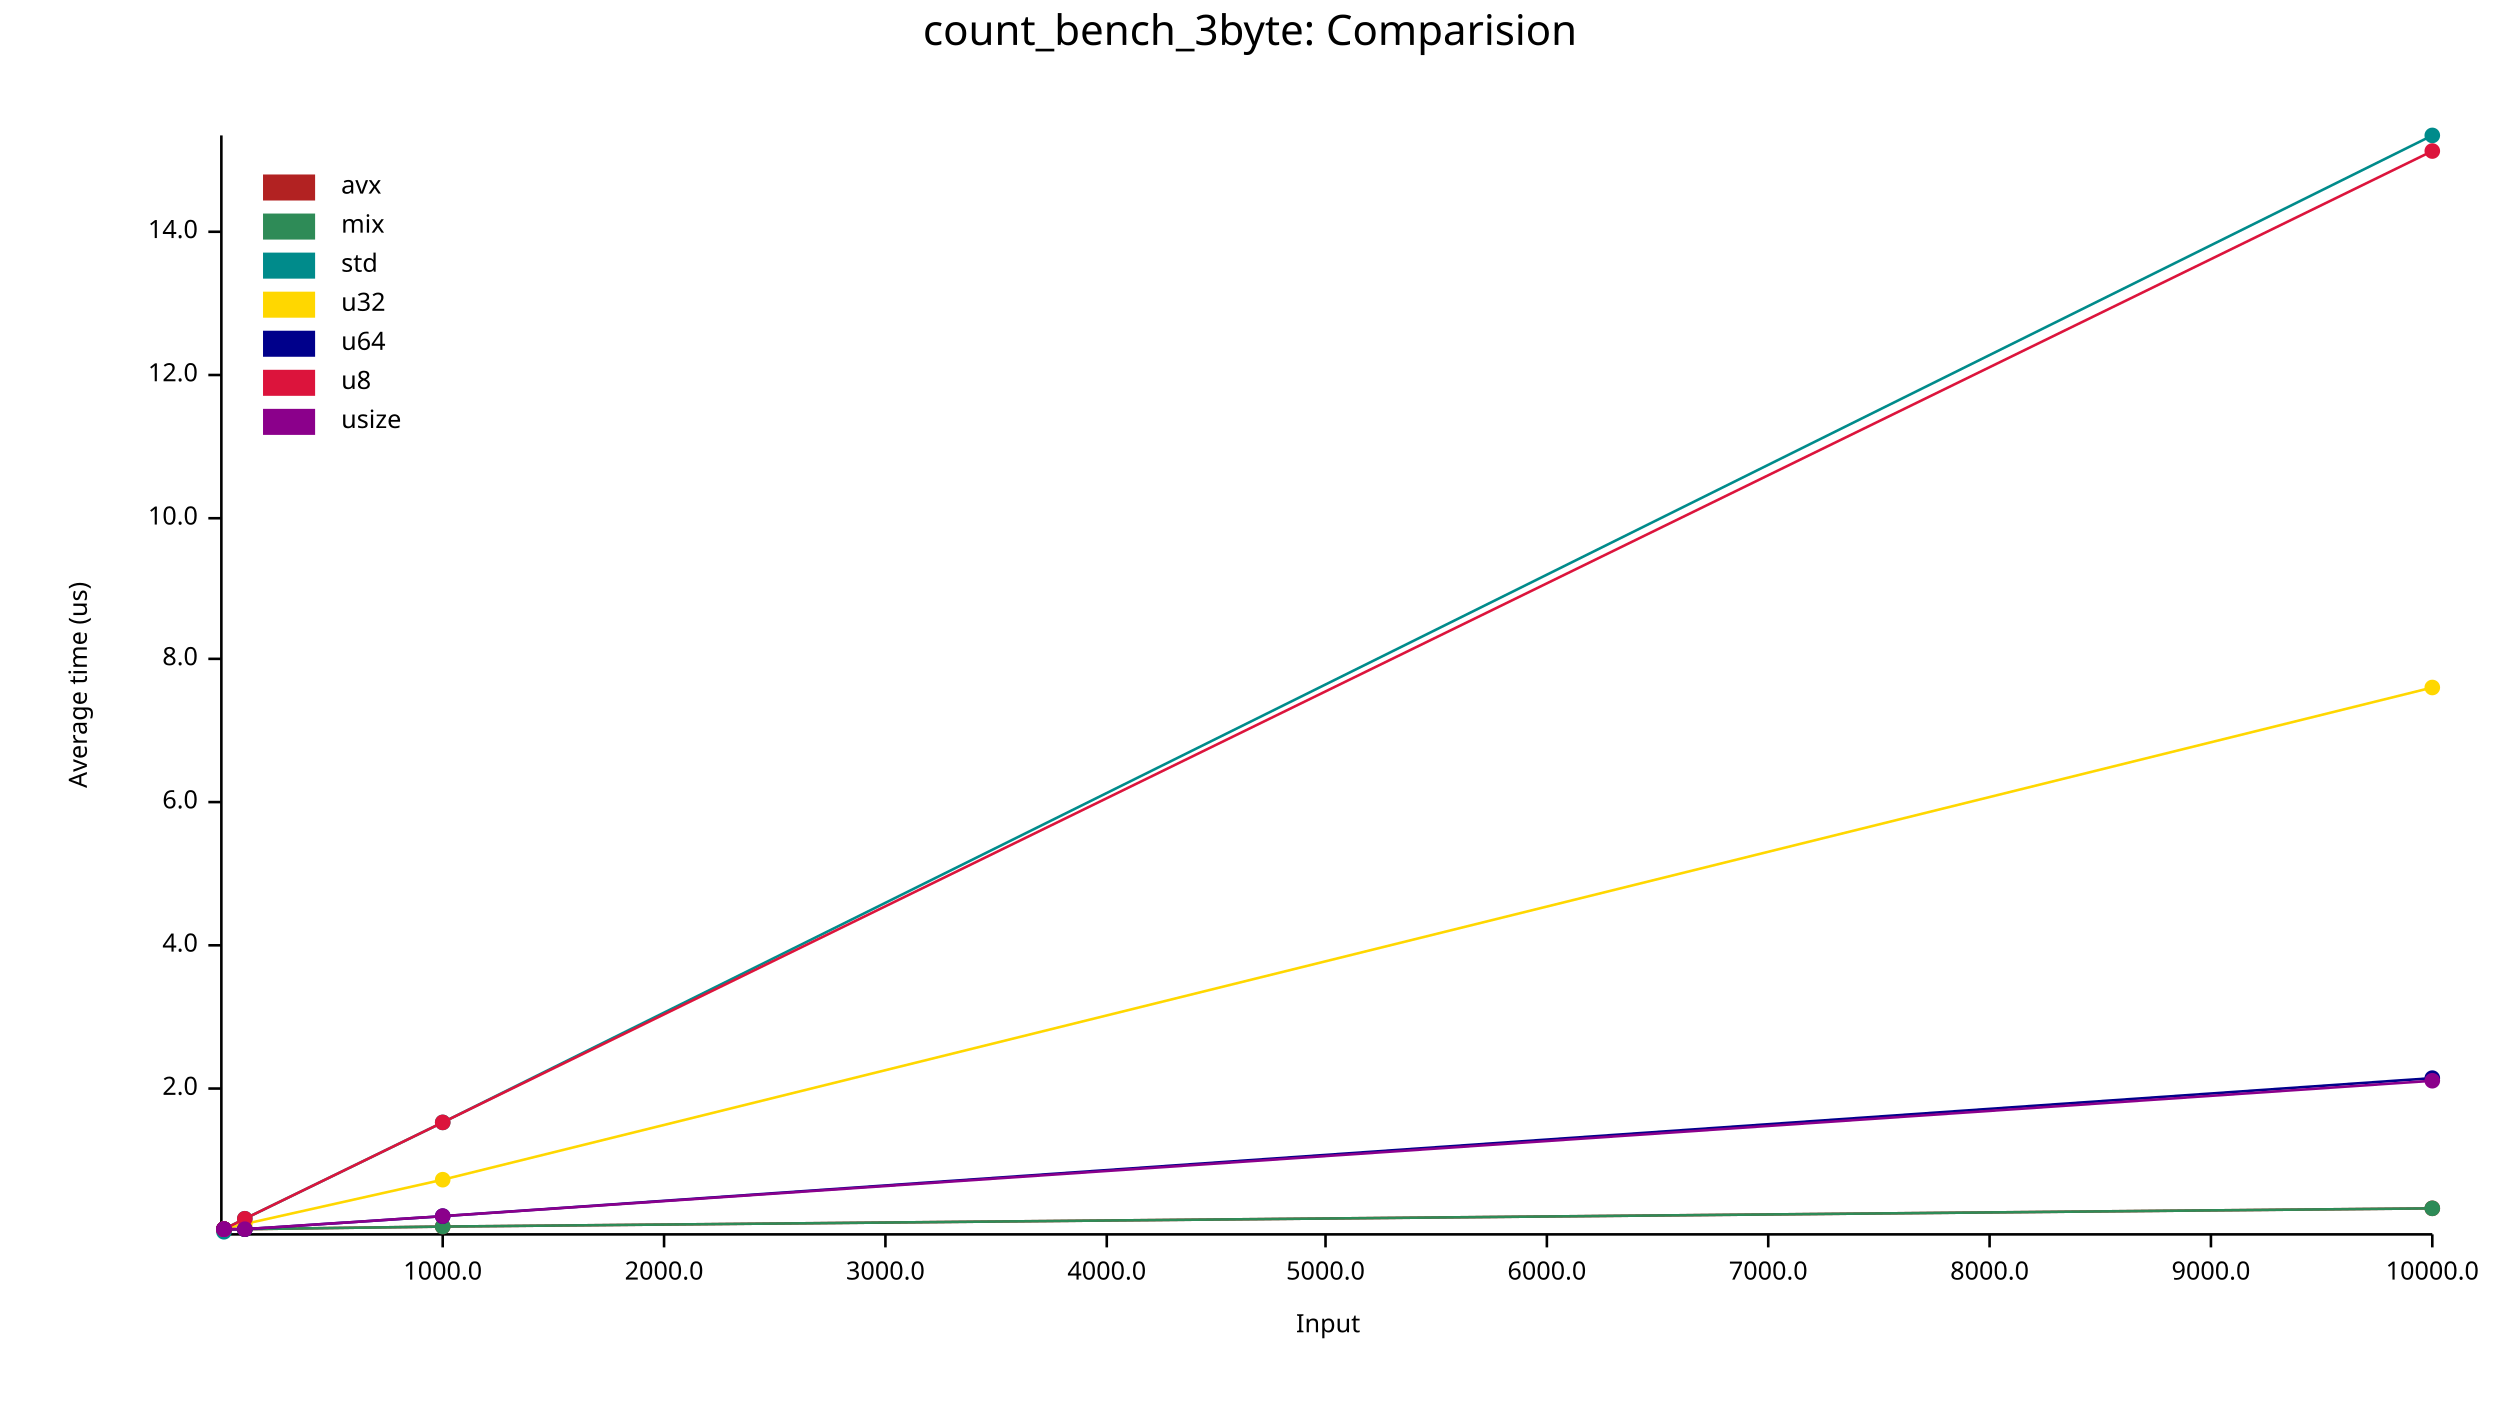
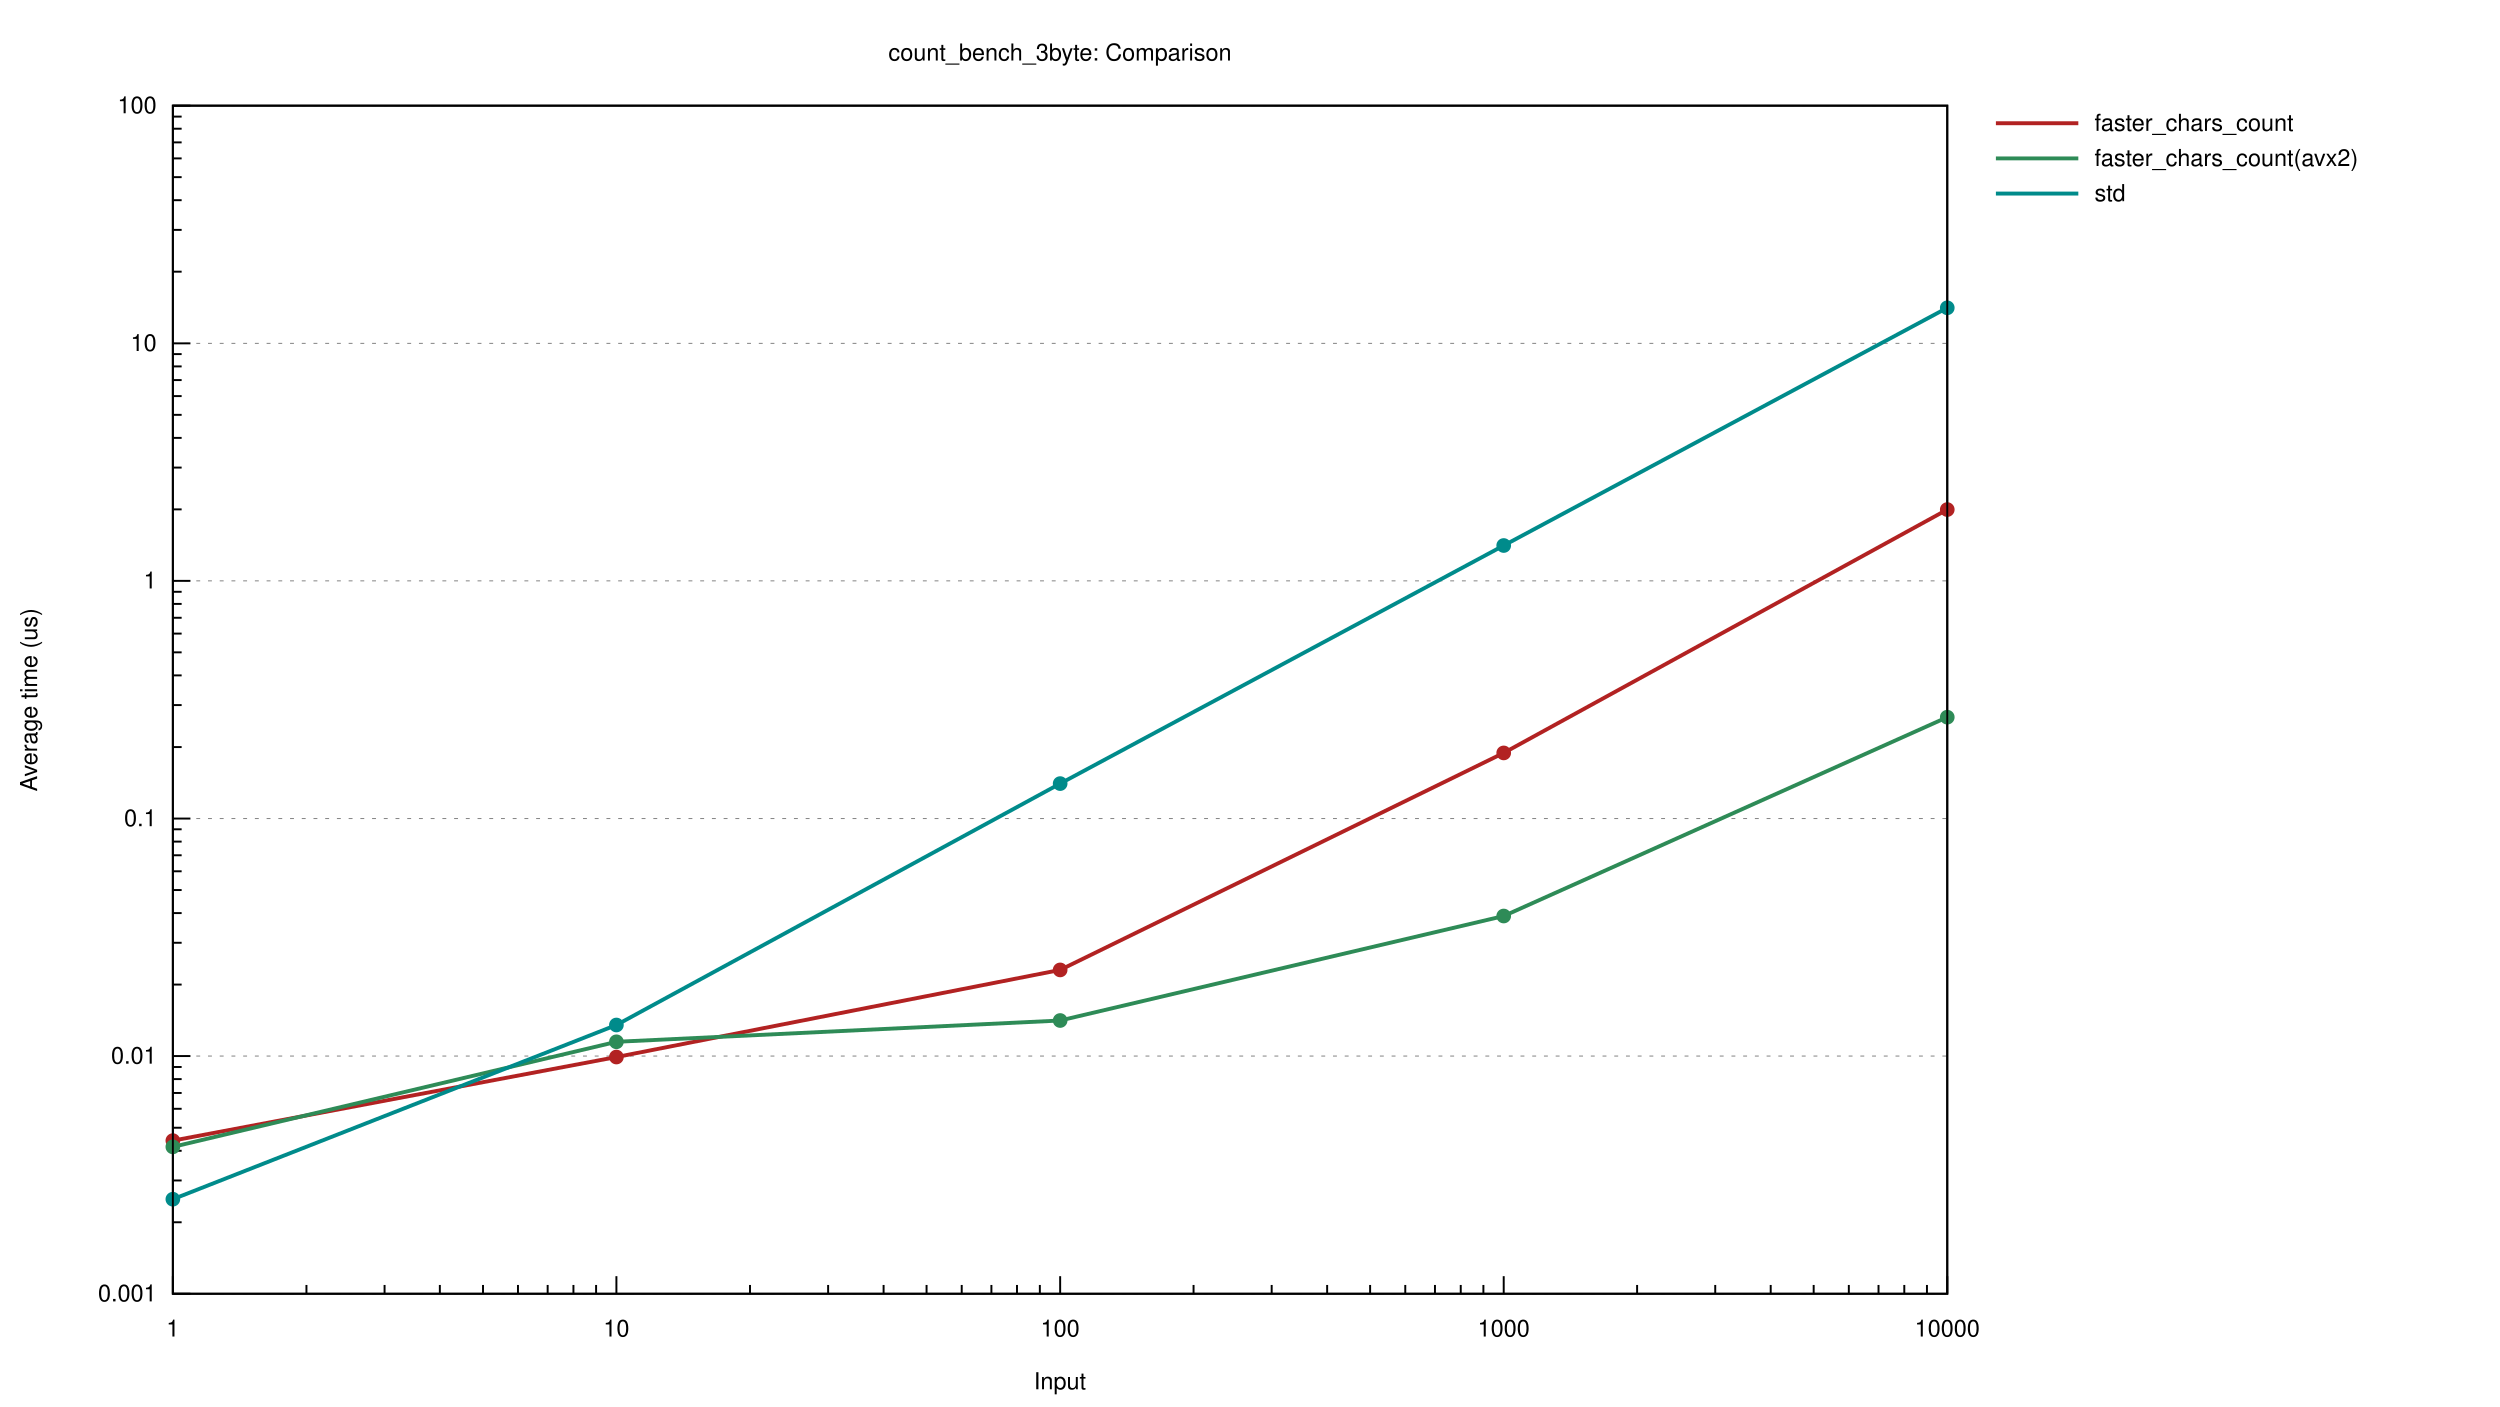
- <svg xmlns="http://www.w3.org/2000/svg" width="960" height="540" viewBox="0 0 960 540">
-   <text x="480" y="5" dy="0.76em" text-anchor="middle" font-family="sans-serif" font-size="16.129" opacity="1" fill="#000000">
- count_bench_3byte: Comparision
- </text>
-   <text x="26" y="263" dy="0.76em" text-anchor="middle" font-family="sans-serif" font-size="9.677" opacity="1" fill="#000000" transform="rotate(270, 26, 263)">
- Average time (us)
- </text>
-   <text x="510" y="514" dy="-0.5ex" text-anchor="middle" font-family="sans-serif" font-size="9.677" opacity="1" fill="#000000">
- Input
- </text>
-   <polyline fill="none" opacity="1" stroke="#000000" stroke-width="1" points="85,52 85,474 " />
-   <text x="76" y="418" dy="0.5ex" text-anchor="end" font-family="sans-serif" font-size="9.677" opacity="1" fill="#000000">
- 2.0
- </text>
-   <polyline fill="none" opacity="1" stroke="#000000" stroke-width="1" points="80,418 85,418 " />
-   <text x="76" y="363" dy="0.5ex" text-anchor="end" font-family="sans-serif" font-size="9.677" opacity="1" fill="#000000">
- 4.0
- </text>
-   <polyline fill="none" opacity="1" stroke="#000000" stroke-width="1" points="80,363 85,363 " />
-   <text x="76" y="308" dy="0.5ex" text-anchor="end" font-family="sans-serif" font-size="9.677" opacity="1" fill="#000000">
- 6.0
- </text>
-   <polyline fill="none" opacity="1" stroke="#000000" stroke-width="1" points="80,308 85,308 " />
-   <text x="76" y="253" dy="0.5ex" text-anchor="end" font-family="sans-serif" font-size="9.677" opacity="1" fill="#000000">
- 8.0
- </text>
-   <polyline fill="none" opacity="1" stroke="#000000" stroke-width="1" points="80,253 85,253 " />
-   <text x="76" y="199" dy="0.5ex" text-anchor="end" font-family="sans-serif" font-size="9.677" opacity="1" fill="#000000">
- 10.0
- </text>
-   <polyline fill="none" opacity="1" stroke="#000000" stroke-width="1" points="80,199 85,199 " />
-   <text x="76" y="144" dy="0.5ex" text-anchor="end" font-family="sans-serif" font-size="9.677" opacity="1" fill="#000000">
- 12.0
- </text>
-   <polyline fill="none" opacity="1" stroke="#000000" stroke-width="1" points="80,144 85,144 " />
-   <text x="76" y="89" dy="0.5ex" text-anchor="end" font-family="sans-serif" font-size="9.677" opacity="1" fill="#000000">
- 14.0
- </text>
-   <polyline fill="none" opacity="1" stroke="#000000" stroke-width="1" points="80,89 85,89 " />
-   <polyline fill="none" opacity="1" stroke="#000000" stroke-width="1" points="86,474 934,474 " />
-   <text x="170" y="484" dy="0.76em" text-anchor="middle" font-family="sans-serif" font-size="9.677" opacity="1" fill="#000000">
- 1000.0
- </text>
-   <polyline fill="none" opacity="1" stroke="#000000" stroke-width="1" points="170,474 170,479 " />
-   <text x="255" y="484" dy="0.76em" text-anchor="middle" font-family="sans-serif" font-size="9.677" opacity="1" fill="#000000">
- 2000.0
- </text>
-   <polyline fill="none" opacity="1" stroke="#000000" stroke-width="1" points="255,474 255,479 " />
-   <text x="340" y="484" dy="0.76em" text-anchor="middle" font-family="sans-serif" font-size="9.677" opacity="1" fill="#000000">
- 3000.0
- </text>
-   <polyline fill="none" opacity="1" stroke="#000000" stroke-width="1" points="340,474 340,479 " />
-   <text x="425" y="484" dy="0.76em" text-anchor="middle" font-family="sans-serif" font-size="9.677" opacity="1" fill="#000000">
- 4000.0
- </text>
-   <polyline fill="none" opacity="1" stroke="#000000" stroke-width="1" points="425,474 425,479 " />
-   <text x="509" y="484" dy="0.76em" text-anchor="middle" font-family="sans-serif" font-size="9.677" opacity="1" fill="#000000">
- 5000.0
- </text>
-   <polyline fill="none" opacity="1" stroke="#000000" stroke-width="1" points="509,474 509,479 " />
-   <text x="594" y="484" dy="0.76em" text-anchor="middle" font-family="sans-serif" font-size="9.677" opacity="1" fill="#000000">
- 6000.0
- </text>
-   <polyline fill="none" opacity="1" stroke="#000000" stroke-width="1" points="594,474 594,479 " />
-   <text x="679" y="484" dy="0.76em" text-anchor="middle" font-family="sans-serif" font-size="9.677" opacity="1" fill="#000000">
- 7000.0
- </text>
-   <polyline fill="none" opacity="1" stroke="#000000" stroke-width="1" points="679,474 679,479 " />
-   <text x="764" y="484" dy="0.76em" text-anchor="middle" font-family="sans-serif" font-size="9.677" opacity="1" fill="#000000">
- 8000.0
- </text>
-   <polyline fill="none" opacity="1" stroke="#000000" stroke-width="1" points="764,474 764,479 " />
-   <text x="849" y="484" dy="0.76em" text-anchor="middle" font-family="sans-serif" font-size="9.677" opacity="1" fill="#000000">
- 9000.0
- </text>
-   <polyline fill="none" opacity="1" stroke="#000000" stroke-width="1" points="849,474 849,479 " />
-   <text x="934" y="484" dy="0.76em" text-anchor="middle" font-family="sans-serif" font-size="9.677" opacity="1" fill="#000000">
- 10000.0
- </text>
-   <polyline fill="none" opacity="1" stroke="#000000" stroke-width="1" points="934,474 934,479 " />
-   <circle cx="86" cy="472" r="3" opacity="1" fill="#B22222" stroke="none" />
-   <circle cx="86" cy="472" r="3" opacity="1" fill="#B22222" stroke="none" />
-   <circle cx="94" cy="472" r="3" opacity="1" fill="#B22222" stroke="none" />
-   <circle cx="170" cy="471" r="3" opacity="1" fill="#B22222" stroke="none" />
-   <circle cx="934" cy="464" r="3" opacity="1" fill="#B22222" stroke="none" />
-   <polyline fill="none" opacity="1" stroke="#B22222" stroke-width="1" points="86,472 86,472 94,472 170,471 934,464 " />
-   <circle cx="86" cy="472" r="3" opacity="1" fill="#2E8B57" stroke="none" />
-   <circle cx="86" cy="472" r="3" opacity="1" fill="#2E8B57" stroke="none" />
-   <circle cx="94" cy="472" r="3" opacity="1" fill="#2E8B57" stroke="none" />
-   <circle cx="170" cy="471" r="3" opacity="1" fill="#2E8B57" stroke="none" />
-   <circle cx="934" cy="464" r="3" opacity="1" fill="#2E8B57" stroke="none" />
-   <polyline fill="none" opacity="1" stroke="#2E8B57" stroke-width="1" points="86,472 86,472 94,472 170,471 934,464 " />
-   <circle cx="86" cy="473" r="3" opacity="1" fill="#008B8B" stroke="none" />
-   <circle cx="86" cy="472" r="3" opacity="1" fill="#008B8B" stroke="none" />
-   <circle cx="94" cy="468" r="3" opacity="1" fill="#008B8B" stroke="none" />
-   <circle cx="170" cy="431" r="3" opacity="1" fill="#008B8B" stroke="none" />
-   <circle cx="934" cy="52" r="3" opacity="1" fill="#008B8B" stroke="none" />
-   <polyline fill="none" opacity="1" stroke="#008B8B" stroke-width="1" points="86,473 86,472 94,468 170,431 934,52 " />
-   <circle cx="86" cy="472" r="3" opacity="1" fill="#FFD700" stroke="none" />
-   <circle cx="86" cy="472" r="3" opacity="1" fill="#FFD700" stroke="none" />
-   <circle cx="94" cy="470" r="3" opacity="1" fill="#FFD700" stroke="none" />
-   <circle cx="170" cy="453" r="3" opacity="1" fill="#FFD700" stroke="none" />
-   <circle cx="934" cy="264" r="3" opacity="1" fill="#FFD700" stroke="none" />
-   <polyline fill="none" opacity="1" stroke="#FFD700" stroke-width="1" points="86,472 86,472 94,470 170,453 934,264 " />
-   <circle cx="86" cy="472" r="3" opacity="1" fill="#00008B" stroke="none" />
-   <circle cx="86" cy="472" r="3" opacity="1" fill="#00008B" stroke="none" />
-   <circle cx="94" cy="472" r="3" opacity="1" fill="#00008B" stroke="none" />
-   <circle cx="170" cy="467" r="3" opacity="1" fill="#00008B" stroke="none" />
-   <circle cx="934" cy="414" r="3" opacity="1" fill="#00008B" stroke="none" />
-   <polyline fill="none" opacity="1" stroke="#00008B" stroke-width="1" points="86,472 86,472 94,472 170,467 934,414 " />
-   <circle cx="86" cy="472" r="3" opacity="1" fill="#DC143C" stroke="none" />
-   <circle cx="86" cy="472" r="3" opacity="1" fill="#DC143C" stroke="none" />
-   <circle cx="94" cy="468" r="3" opacity="1" fill="#DC143C" stroke="none" />
-   <circle cx="170" cy="431" r="3" opacity="1" fill="#DC143C" stroke="none" />
-   <circle cx="934" cy="58" r="3" opacity="1" fill="#DC143C" stroke="none" />
-   <polyline fill="none" opacity="1" stroke="#DC143C" stroke-width="1" points="86,472 86,472 94,468 170,431 934,58 " />
-   <circle cx="86" cy="472" r="3" opacity="1" fill="#8B008B" stroke="none" />
-   <circle cx="86" cy="472" r="3" opacity="1" fill="#8B008B" stroke="none" />
-   <circle cx="94" cy="472" r="3" opacity="1" fill="#8B008B" stroke="none" />
-   <circle cx="170" cy="467" r="3" opacity="1" fill="#8B008B" stroke="none" />
-   <circle cx="934" cy="415" r="3" opacity="1" fill="#8B008B" stroke="none" />
-   <polyline fill="none" opacity="1" stroke="#8B008B" stroke-width="1" points="86,472 86,472 94,472 170,467 934,415 " />
-   <text x="131" y="67" dy="0.76em" text-anchor="start" font-family="sans-serif" font-size="9.677" opacity="1" fill="#000000">
- avx
- </text>
-   <text x="131" y="82" dy="0.76em" text-anchor="start" font-family="sans-serif" font-size="9.677" opacity="1" fill="#000000">
- mix
- </text>
-   <text x="131" y="97" dy="0.76em" text-anchor="start" font-family="sans-serif" font-size="9.677" opacity="1" fill="#000000">
- std
- </text>
-   <text x="131" y="112" dy="0.76em" text-anchor="start" font-family="sans-serif" font-size="9.677" opacity="1" fill="#000000">
- u32
- </text>
-   <text x="131" y="127" dy="0.76em" text-anchor="start" font-family="sans-serif" font-size="9.677" opacity="1" fill="#000000">
- u64
- </text>
-   <text x="131" y="142" dy="0.76em" text-anchor="start" font-family="sans-serif" font-size="9.677" opacity="1" fill="#000000">
- u8
- </text>
-   <text x="131" y="157" dy="0.76em" text-anchor="start" font-family="sans-serif" font-size="9.677" opacity="1" fill="#000000">
- usize
- </text>
-   <rect x="101" y="67" width="20" height="10" opacity="1" fill="#B22222" stroke="none" />
-   <rect x="101" y="82" width="20" height="10" opacity="1" fill="#2E8B57" stroke="none" />
-   <rect x="101" y="97" width="20" height="10" opacity="1" fill="#008B8B" stroke="none" />
-   <rect x="101" y="112" width="20" height="10" opacity="1" fill="#FFD700" stroke="none" />
-   <rect x="101" y="127" width="20" height="10" opacity="1" fill="#00008B" stroke="none" />
-   <rect x="101" y="142" width="20" height="10" opacity="1" fill="#DC143C" stroke="none" />
-   <rect x="101" y="157" width="20" height="10" opacity="1" fill="#8B008B" stroke="none" />
+ <svg xmlns="http://www.w3.org/2000/svg" xmlns:xlink="http://www.w3.org/1999/xlink" viewBox="0 0 1280 720">
+   <g id="gnuplot_canvas">
+     <rect x="0" y="0" width="1280" height="720" fill="none" />
+     <defs>
+       <circle id="gpDot" r="0.5" stroke-width="0.5" stroke="currentColor" />
+       <path id="gpPt0" stroke-width="0.222" stroke="currentColor" d="M-1,0 h2 M0,-1 v2" />
+       <path id="gpPt1" stroke-width="0.222" stroke="currentColor" d="M-1,-1 L1,1 M1,-1 L-1,1" />
+       <path id="gpPt2" stroke-width="0.222" stroke="currentColor" d="M-1,0 L1,0 M0,-1 L0,1 M-1,-1 L1,1 M-1,1 L1,-1" />
+       <rect id="gpPt3" stroke-width="0.222" stroke="currentColor" x="-1" y="-1" width="2" height="2" />
+       <rect id="gpPt4" stroke-width="0.222" stroke="currentColor" fill="currentColor" x="-1" y="-1" width="2" height="2" />
+       <circle id="gpPt5" stroke-width="0.222" stroke="currentColor" cx="0" cy="0" r="1" />
+       <use xlink:href="#gpPt5" id="gpPt6" fill="currentColor" stroke="none" />
+       <path id="gpPt7" stroke-width="0.222" stroke="currentColor" d="M0,-1.33 L-1.33,0.67 L1.33,0.67 z" />
+       <use xlink:href="#gpPt7" id="gpPt8" fill="currentColor" stroke="none" />
+       <use xlink:href="#gpPt7" id="gpPt9" stroke="currentColor" transform="rotate(180)" />
+       <use xlink:href="#gpPt9" id="gpPt10" fill="currentColor" stroke="none" />
+       <use xlink:href="#gpPt3" id="gpPt11" stroke="currentColor" transform="rotate(45)" />
+       <use xlink:href="#gpPt11" id="gpPt12" fill="currentColor" stroke="none" />
+       <path id="gpPt13" stroke-width="0.222" stroke="currentColor" d="M0,1.330 L1.265,0.411 L0.782,-1.067 L-0.782,-1.076 L-1.265,0.411 z" />
+       <use xlink:href="#gpPt13" id="gpPt14" fill="currentColor" stroke="none" />
+       <filter id="textbox" filterUnits="objectBoundingBox" x="0" y="0" height="1" width="1">
+         <feFlood flood-color="white" flood-opacity="1" result="bgnd" />
+         <feComposite in="SourceGraphic" in2="bgnd" operator="atop" />
+       </filter>
+       <filter id="greybox" filterUnits="objectBoundingBox" x="0" y="0" height="1" width="1">
+         <feFlood flood-color="lightgrey" flood-opacity="1" result="grey" />
+         <feComposite in="SourceGraphic" in2="grey" operator="atop" />
+       </filter>
+     </defs>
+     <g fill="none" color="white" stroke="currentColor" stroke-width="1.00" stroke-linecap="butt" stroke-linejoin="miter">
+ </g>
+     <g fill="none" color="black" stroke="currentColor" stroke-width="1.00" stroke-linecap="butt" stroke-linejoin="miter">
+ </g>
+     <g fill="none" color="black" stroke="black" stroke-width="0.50" stroke-linecap="butt" stroke-linejoin="miter">
+ </g>
+     <g fill="none" color="gray" stroke="currentColor" stroke-width="0.50" stroke-linecap="butt" stroke-linejoin="miter">
+       <path stroke="gray" stroke-dasharray="2,4" class="gridline" d="M88.5,662.4 L997.0,662.4  " />
+     </g>
+     <g fill="none" color="gray" stroke="gray" stroke-width="1.00" stroke-linecap="butt" stroke-linejoin="miter">
+ </g>
+     <g fill="none" color="black" stroke="currentColor" stroke-width="1.00" stroke-linecap="butt" stroke-linejoin="miter">
+       <path stroke="black" d="M88.5,662.4 L97.5,662.4  " />
+       <g transform="translate(80.2,666.3)" stroke="none" fill="black" font-family="Helvetica" font-size="12.00" text-anchor="end">
+         <text>
+           <tspan font-family="Helvetica"> 0.001</tspan>
+         </text>
+       </g>
+     </g>
+     <g fill="none" color="black" stroke="currentColor" stroke-width="1.00" stroke-linecap="butt" stroke-linejoin="miter">
+       <path stroke="black" d="M88.5,625.8 L93.0,625.8 M88.5,604.4 L93.0,604.4 M88.5,589.2 L93.0,589.2 M88.5,577.4 L93.0,577.4   M88.5,567.7 L93.0,567.7 M88.5,559.6 L93.0,559.6 M88.5,552.5 L93.0,552.5 M88.5,546.3 L93.0,546.3    " />
+     </g>
+     <g fill="none" color="black" stroke="black" stroke-width="0.50" stroke-linecap="butt" stroke-linejoin="miter">
+ </g>
+     <g fill="none" color="gray" stroke="currentColor" stroke-width="0.50" stroke-linecap="butt" stroke-linejoin="miter">
+       <path stroke="gray" stroke-dasharray="2,4" class="gridline" d="M88.5,540.7 L997.0,540.7  " />
+     </g>
+     <g fill="none" color="gray" stroke="gray" stroke-width="1.00" stroke-linecap="butt" stroke-linejoin="miter">
+ </g>
+     <g fill="none" color="black" stroke="currentColor" stroke-width="1.00" stroke-linecap="butt" stroke-linejoin="miter">
+       <path stroke="black" d="M88.5,540.7 L97.5,540.7  " />
+       <g transform="translate(80.2,544.6)" stroke="none" fill="black" font-family="Helvetica" font-size="12.00" text-anchor="end">
+         <text>
+           <tspan font-family="Helvetica"> 0.01</tspan>
+         </text>
+       </g>
+     </g>
+     <g fill="none" color="black" stroke="currentColor" stroke-width="1.00" stroke-linecap="butt" stroke-linejoin="miter">
+       <path stroke="black" d="M88.5,504.1 L93.0,504.1 M88.5,482.7 L93.0,482.7 M88.5,467.5 L93.0,467.5 M88.5,455.7 L93.0,455.7   M88.5,446.1 L93.0,446.1 M88.5,437.9 L93.0,437.9 M88.5,430.9 L93.0,430.9 M88.5,424.6 L93.0,424.6    " />
+     </g>
+     <g fill="none" color="black" stroke="black" stroke-width="0.50" stroke-linecap="butt" stroke-linejoin="miter">
+ </g>
+     <g fill="none" color="gray" stroke="currentColor" stroke-width="0.50" stroke-linecap="butt" stroke-linejoin="miter">
+       <path stroke="gray" stroke-dasharray="2,4" class="gridline" d="M88.5,419.1 L997.0,419.1  " />
+     </g>
+     <g fill="none" color="gray" stroke="gray" stroke-width="1.00" stroke-linecap="butt" stroke-linejoin="miter">
+ </g>
+     <g fill="none" color="black" stroke="currentColor" stroke-width="1.00" stroke-linecap="butt" stroke-linejoin="miter">
+       <path stroke="black" d="M88.5,419.1 L97.5,419.1  " />
+       <g transform="translate(80.2,423.0)" stroke="none" fill="black" font-family="Helvetica" font-size="12.00" text-anchor="end">
+         <text>
+           <tspan font-family="Helvetica"> 0.1</tspan>
+         </text>
+       </g>
+     </g>
+     <g fill="none" color="black" stroke="currentColor" stroke-width="1.00" stroke-linecap="butt" stroke-linejoin="miter">
+       <path stroke="black" d="M88.5,382.5 L93.0,382.5 M88.5,361.0 L93.0,361.0 M88.5,345.8 L93.0,345.8 M88.5,334.0 L93.0,334.0   M88.5,324.4 L93.0,324.4 M88.5,316.3 L93.0,316.3 M88.5,309.2 L93.0,309.2 M88.5,303.0 L93.0,303.0    " />
+     </g>
+     <g fill="none" color="black" stroke="black" stroke-width="0.50" stroke-linecap="butt" stroke-linejoin="miter">
+ </g>
+     <g fill="none" color="gray" stroke="currentColor" stroke-width="0.50" stroke-linecap="butt" stroke-linejoin="miter">
+       <path stroke="gray" stroke-dasharray="2,4" class="gridline" d="M88.5,297.4 L997.0,297.4  " />
+     </g>
+     <g fill="none" color="gray" stroke="gray" stroke-width="1.00" stroke-linecap="butt" stroke-linejoin="miter">
+ </g>
+     <g fill="none" color="black" stroke="currentColor" stroke-width="1.00" stroke-linecap="butt" stroke-linejoin="miter">
+       <path stroke="black" d="M88.5,297.4 L97.5,297.4  " />
+       <g transform="translate(80.2,301.3)" stroke="none" fill="black" font-family="Helvetica" font-size="12.00" text-anchor="end">
+         <text>
+           <tspan font-family="Helvetica"> 1</tspan>
+         </text>
+       </g>
+     </g>
+     <g fill="none" color="black" stroke="currentColor" stroke-width="1.00" stroke-linecap="butt" stroke-linejoin="miter">
+       <path stroke="black" d="M88.5,260.8 L93.0,260.8 M88.5,239.4 L93.0,239.4 M88.5,224.2 L93.0,224.2 M88.5,212.4 L93.0,212.4   M88.5,202.8 L93.0,202.8 M88.5,194.6 L93.0,194.6 M88.5,187.6 L93.0,187.6 M88.5,181.3 L93.0,181.3    " />
+     </g>
+     <g fill="none" color="black" stroke="black" stroke-width="0.50" stroke-linecap="butt" stroke-linejoin="miter">
+ </g>
+     <g fill="none" color="gray" stroke="currentColor" stroke-width="0.50" stroke-linecap="butt" stroke-linejoin="miter">
+       <path stroke="gray" stroke-dasharray="2,4" class="gridline" d="M88.5,175.8 L997.0,175.8  " />
+     </g>
+     <g fill="none" color="gray" stroke="gray" stroke-width="1.00" stroke-linecap="butt" stroke-linejoin="miter">
+ </g>
+     <g fill="none" color="black" stroke="currentColor" stroke-width="1.00" stroke-linecap="butt" stroke-linejoin="miter">
+       <path stroke="black" d="M88.5,175.8 L97.5,175.8  " />
+       <g transform="translate(80.2,179.7)" stroke="none" fill="black" font-family="Helvetica" font-size="12.00" text-anchor="end">
+         <text>
+           <tspan font-family="Helvetica"> 10</tspan>
+         </text>
+       </g>
+     </g>
+     <g fill="none" color="black" stroke="currentColor" stroke-width="1.00" stroke-linecap="butt" stroke-linejoin="miter">
+       <path stroke="black" d="M88.5,139.1 L93.0,139.1 M88.5,117.7 L93.0,117.7 M88.5,102.5 L93.0,102.5 M88.5,90.7 L93.0,90.7   M88.5,81.1 L93.0,81.1 M88.5,72.9 L93.0,72.9 M88.5,65.9 L93.0,65.9 M88.5,59.7 L93.0,59.7    " />
+     </g>
+     <g fill="none" color="black" stroke="black" stroke-width="0.50" stroke-linecap="butt" stroke-linejoin="miter">
+ </g>
+     <g fill="none" color="gray" stroke="currentColor" stroke-width="0.50" stroke-linecap="butt" stroke-linejoin="miter">
+       <path stroke="gray" stroke-dasharray="2,4" class="gridline" d="M88.5,54.1 L997.0,54.1  " />
+     </g>
+     <g fill="none" color="gray" stroke="gray" stroke-width="1.00" stroke-linecap="butt" stroke-linejoin="miter">
+ </g>
+     <g fill="none" color="black" stroke="currentColor" stroke-width="1.00" stroke-linecap="butt" stroke-linejoin="miter">
+       <path stroke="black" d="M88.5,54.1 L97.5,54.1  " />
+       <g transform="translate(80.2,58.0)" stroke="none" fill="black" font-family="Helvetica" font-size="12.00" text-anchor="end">
+         <text>
+           <tspan font-family="Helvetica"> 100</tspan>
+         </text>
+       </g>
+     </g>
+     <g fill="none" color="black" stroke="currentColor" stroke-width="1.00" stroke-linecap="butt" stroke-linejoin="miter">
+       <path stroke="black" d="M88.5,662.4 L88.5,653.4  " />
+       <g transform="translate(88.5,684.3)" stroke="none" fill="black" font-family="Helvetica" font-size="12.00" text-anchor="middle">
+         <text>
+           <tspan font-family="Helvetica"> 1</tspan>
+         </text>
+       </g>
+     </g>
+     <g fill="none" color="black" stroke="currentColor" stroke-width="1.00" stroke-linecap="butt" stroke-linejoin="miter">
+       <path stroke="black" d="M156.9,662.4 L156.9,657.9 M196.9,662.4 L196.9,657.9 M225.2,662.4 L225.2,657.9 M247.3,662.4 L247.3,657.9   M265.2,662.4 L265.2,657.9 M280.4,662.4 L280.4,657.9 M293.6,662.4 L293.6,657.9 M305.2,662.4 L305.2,657.9   M315.6,662.4 L315.6,653.4  " />
+       <g transform="translate(315.6,684.3)" stroke="none" fill="black" font-family="Helvetica" font-size="12.00" text-anchor="middle">
+         <text>
+           <tspan font-family="Helvetica"> 10</tspan>
+         </text>
+       </g>
+     </g>
+     <g fill="none" color="black" stroke="currentColor" stroke-width="1.00" stroke-linecap="butt" stroke-linejoin="miter">
+       <path stroke="black" d="M384.0,662.4 L384.0,657.9 M424.0,662.4 L424.0,657.9 M452.4,662.4 L452.4,657.9 M474.4,662.4 L474.4,657.9   M492.4,662.4 L492.4,657.9 M507.6,662.4 L507.6,657.9 M520.7,662.4 L520.7,657.9 M532.4,662.4 L532.4,657.9   M542.8,662.4 L542.8,653.4  " />
+       <g transform="translate(542.8,684.3)" stroke="none" fill="black" font-family="Helvetica" font-size="12.00" text-anchor="middle">
+         <text>
+           <tspan font-family="Helvetica"> 100</tspan>
+         </text>
+       </g>
+     </g>
+     <g fill="none" color="black" stroke="currentColor" stroke-width="1.00" stroke-linecap="butt" stroke-linejoin="miter">
+       <path stroke="black" d="M611.1,662.4 L611.1,657.9 M651.1,662.4 L651.1,657.9 M679.5,662.4 L679.5,657.9 M701.5,662.4 L701.5,657.9   M719.5,662.4 L719.5,657.9 M734.7,662.4 L734.7,657.9 M747.9,662.4 L747.9,657.9 M759.5,662.4 L759.5,657.9   M769.9,662.4 L769.9,653.4  " />
+       <g transform="translate(769.9,684.3)" stroke="none" fill="black" font-family="Helvetica" font-size="12.00" text-anchor="middle">
+         <text>
+           <tspan font-family="Helvetica"> 1000</tspan>
+         </text>
+       </g>
+     </g>
+     <g fill="none" color="black" stroke="currentColor" stroke-width="1.00" stroke-linecap="butt" stroke-linejoin="miter">
+       <path stroke="black" d="M838.2,662.4 L838.2,657.9 M878.2,662.4 L878.2,657.9 M906.6,662.4 L906.6,657.9 M928.6,662.4 L928.6,657.9   M946.6,662.4 L946.6,657.9 M961.8,662.4 L961.8,657.9 M975.0,662.4 L975.0,657.9 M986.6,662.4 L986.6,657.9   M997.0,662.4 L997.0,653.4  " />
+       <g transform="translate(997.0,684.3)" stroke="none" fill="black" font-family="Helvetica" font-size="12.00" text-anchor="middle">
+         <text>
+           <tspan font-family="Helvetica"> 10000</tspan>
+         </text>
+       </g>
+     </g>
+     <g fill="none" color="black" stroke="currentColor" stroke-width="1.00" stroke-linecap="butt" stroke-linejoin="miter">
+ </g>
+     <g fill="none" color="black" stroke="currentColor" stroke-width="1.00" stroke-linecap="butt" stroke-linejoin="miter">
+       <path stroke="black" d="M88.5,54.1 L88.5,662.4 L997.0,662.4 L997.0,54.1 L88.5,54.1 Z  " />
+     </g>
+     <g fill="none" color="black" stroke="currentColor" stroke-width="1.00" stroke-linecap="butt" stroke-linejoin="miter">
+       <g transform="translate(19.0,358.3) rotate(270)" stroke="none" fill="black" font-family="Helvetica" font-size="12.00" text-anchor="middle">
+         <text>
+           <tspan font-family="Helvetica">Average time (us)</tspan>
+         </text>
+       </g>
+     </g>
+     <g fill="none" color="black" stroke="currentColor" stroke-width="1.00" stroke-linecap="butt" stroke-linejoin="miter">
+       <g transform="translate(542.7,711.3)" stroke="none" fill="black" font-family="Helvetica" font-size="12.00" text-anchor="middle">
+         <text>
+           <tspan font-family="Helvetica">Input</tspan>
+         </text>
+       </g>
+     </g>
+     <g fill="none" color="black" stroke="currentColor" stroke-width="1.00" stroke-linecap="butt" stroke-linejoin="miter">
+       <g transform="translate(542.7,31.0)" stroke="none" fill="black" font-family="Helvetica" font-size="12.00" text-anchor="middle">
+         <text>
+           <tspan font-family="Helvetica">count_bench_3byte: Comparison</tspan>
+         </text>
+       </g>
+     </g>
+     <g fill="none" color="black" stroke="currentColor" stroke-width="1.00" stroke-linecap="butt" stroke-linejoin="miter">
+ </g>
+     <g id="gnuplot_plot_1">
+       <g fill="none" color="white" stroke="currentColor" stroke-width="2.00" stroke-linecap="butt" stroke-linejoin="miter">
+ </g>
+       <g fill="none" color="black" stroke="currentColor" stroke-width="2.00" stroke-linecap="butt" stroke-linejoin="miter">
+         <g transform="translate(1072.4,67.0)" stroke="none" fill="black" font-family="Helvetica" font-size="12.00" text-anchor="start">
+           <text>
+             <tspan font-family="Helvetica">faster_chars_count</tspan>
+           </text>
+         </g>
+       </g>
+       <g fill="none" color="black" stroke="currentColor" stroke-width="2.00" stroke-linecap="butt" stroke-linejoin="miter">
+         <path stroke="rgb(178,  34,  34)" d="M1021.9,63.1 L1064.1,63.1 M88.5,584.0 L315.6,541.2 L542.8,496.6 L769.9,385.5 L997.0,260.9  " />
+       </g>
+     </g>
+     <g id="gnuplot_plot_2">
+       <g fill="none" color="white" stroke="rgb(178,  34,  34)" stroke-width="1.00" stroke-linecap="butt" stroke-linejoin="miter">
+ </g>
+       <g fill="none" color="black" stroke="currentColor" stroke-width="1.00" stroke-linecap="butt" stroke-linejoin="miter">
+         <use xlink:href="#gpPt6" transform="translate(88.5,584.0) scale(3.38)" color="rgb(178,  34,  34)" />
+         <use xlink:href="#gpPt6" transform="translate(315.6,541.2) scale(3.38)" color="rgb(178,  34,  34)" />
+         <use xlink:href="#gpPt6" transform="translate(542.8,496.6) scale(3.38)" color="rgb(178,  34,  34)" />
+         <use xlink:href="#gpPt6" transform="translate(769.9,385.5) scale(3.38)" color="rgb(178,  34,  34)" />
+         <use xlink:href="#gpPt6" transform="translate(997.0,260.9) scale(3.38)" color="rgb(178,  34,  34)" />
+       </g>
+     </g>
+     <g id="gnuplot_plot_3">
+       <g fill="none" color="white" stroke="rgb(178,  34,  34)" stroke-width="2.00" stroke-linecap="butt" stroke-linejoin="miter">
+ </g>
+       <g fill="none" color="black" stroke="currentColor" stroke-width="2.00" stroke-linecap="butt" stroke-linejoin="miter">
+         <g transform="translate(1072.4,85.0)" stroke="none" fill="black" font-family="Helvetica" font-size="12.00" text-anchor="start">
+           <text>
+             <tspan font-family="Helvetica">faster_chars_count(avx2)</tspan>
+           </text>
+         </g>
+       </g>
+       <g fill="none" color="black" stroke="currentColor" stroke-width="2.00" stroke-linecap="butt" stroke-linejoin="miter">
+         <path stroke="rgb( 46, 139,  87)" d="M1021.9,81.1 L1064.1,81.1 M88.5,587.2 L315.6,533.4 L542.8,522.5 L769.9,469.0 L997.0,367.2  " />
+       </g>
+     </g>
+     <g id="gnuplot_plot_4">
+       <g fill="none" color="white" stroke="rgb( 46, 139,  87)" stroke-width="1.00" stroke-linecap="butt" stroke-linejoin="miter">
+ </g>
+       <g fill="none" color="black" stroke="currentColor" stroke-width="1.00" stroke-linecap="butt" stroke-linejoin="miter">
+         <use xlink:href="#gpPt6" transform="translate(88.5,587.2) scale(3.38)" color="rgb( 46, 139,  87)" />
+         <use xlink:href="#gpPt6" transform="translate(315.6,533.4) scale(3.38)" color="rgb( 46, 139,  87)" />
+         <use xlink:href="#gpPt6" transform="translate(542.8,522.5) scale(3.38)" color="rgb( 46, 139,  87)" />
+         <use xlink:href="#gpPt6" transform="translate(769.9,469.0) scale(3.38)" color="rgb( 46, 139,  87)" />
+         <use xlink:href="#gpPt6" transform="translate(997.0,367.2) scale(3.38)" color="rgb( 46, 139,  87)" />
+       </g>
+     </g>
+     <g id="gnuplot_plot_5">
+       <g fill="none" color="white" stroke="rgb( 46, 139,  87)" stroke-width="2.00" stroke-linecap="butt" stroke-linejoin="miter">
+ </g>
+       <g fill="none" color="black" stroke="currentColor" stroke-width="2.00" stroke-linecap="butt" stroke-linejoin="miter">
+         <g transform="translate(1072.4,103.0)" stroke="none" fill="black" font-family="Helvetica" font-size="12.00" text-anchor="start">
+           <text>
+             <tspan font-family="Helvetica">std</tspan>
+           </text>
+         </g>
+       </g>
+       <g fill="none" color="black" stroke="currentColor" stroke-width="2.00" stroke-linecap="butt" stroke-linejoin="miter">
+         <path stroke="rgb(  0, 139, 139)" d="M1021.9,99.1 L1064.1,99.1 M88.5,614.0 L315.6,524.8 L542.8,401.2 L769.9,279.3 L997.0,157.6  " />
+       </g>
+     </g>
+     <g id="gnuplot_plot_6">
+       <g fill="none" color="white" stroke="rgb(  0, 139, 139)" stroke-width="1.00" stroke-linecap="butt" stroke-linejoin="miter">
+ </g>
+       <g fill="none" color="black" stroke="currentColor" stroke-width="1.00" stroke-linecap="butt" stroke-linejoin="miter">
+         <use xlink:href="#gpPt6" transform="translate(88.5,614.0) scale(3.38)" color="rgb(  0, 139, 139)" />
+         <use xlink:href="#gpPt6" transform="translate(315.6,524.8) scale(3.38)" color="rgb(  0, 139, 139)" />
+         <use xlink:href="#gpPt6" transform="translate(542.8,401.2) scale(3.38)" color="rgb(  0, 139, 139)" />
+         <use xlink:href="#gpPt6" transform="translate(769.9,279.3) scale(3.38)" color="rgb(  0, 139, 139)" />
+         <use xlink:href="#gpPt6" transform="translate(997.0,157.6) scale(3.38)" color="rgb(  0, 139, 139)" />
+       </g>
+     </g>
+     <g fill="none" color="white" stroke="rgb(  0, 139, 139)" stroke-width="2.00" stroke-linecap="butt" stroke-linejoin="miter">
+ </g>
+     <g fill="none" color="black" stroke="currentColor" stroke-width="2.00" stroke-linecap="butt" stroke-linejoin="miter">
+ </g>
+     <g fill="none" color="black" stroke="black" stroke-width="1.00" stroke-linecap="butt" stroke-linejoin="miter">
+ </g>
+     <g fill="none" color="black" stroke="currentColor" stroke-width="1.00" stroke-linecap="butt" stroke-linejoin="miter">
+       <path stroke="black" d="M88.5,54.1 L88.5,662.4 L997.0,662.4 L997.0,54.1 L88.5,54.1 Z  " />
+     </g>
+     <g fill="none" color="black" stroke="currentColor" stroke-width="1.00" stroke-linecap="butt" stroke-linejoin="miter">
+ </g>
+   </g>
</svg>
